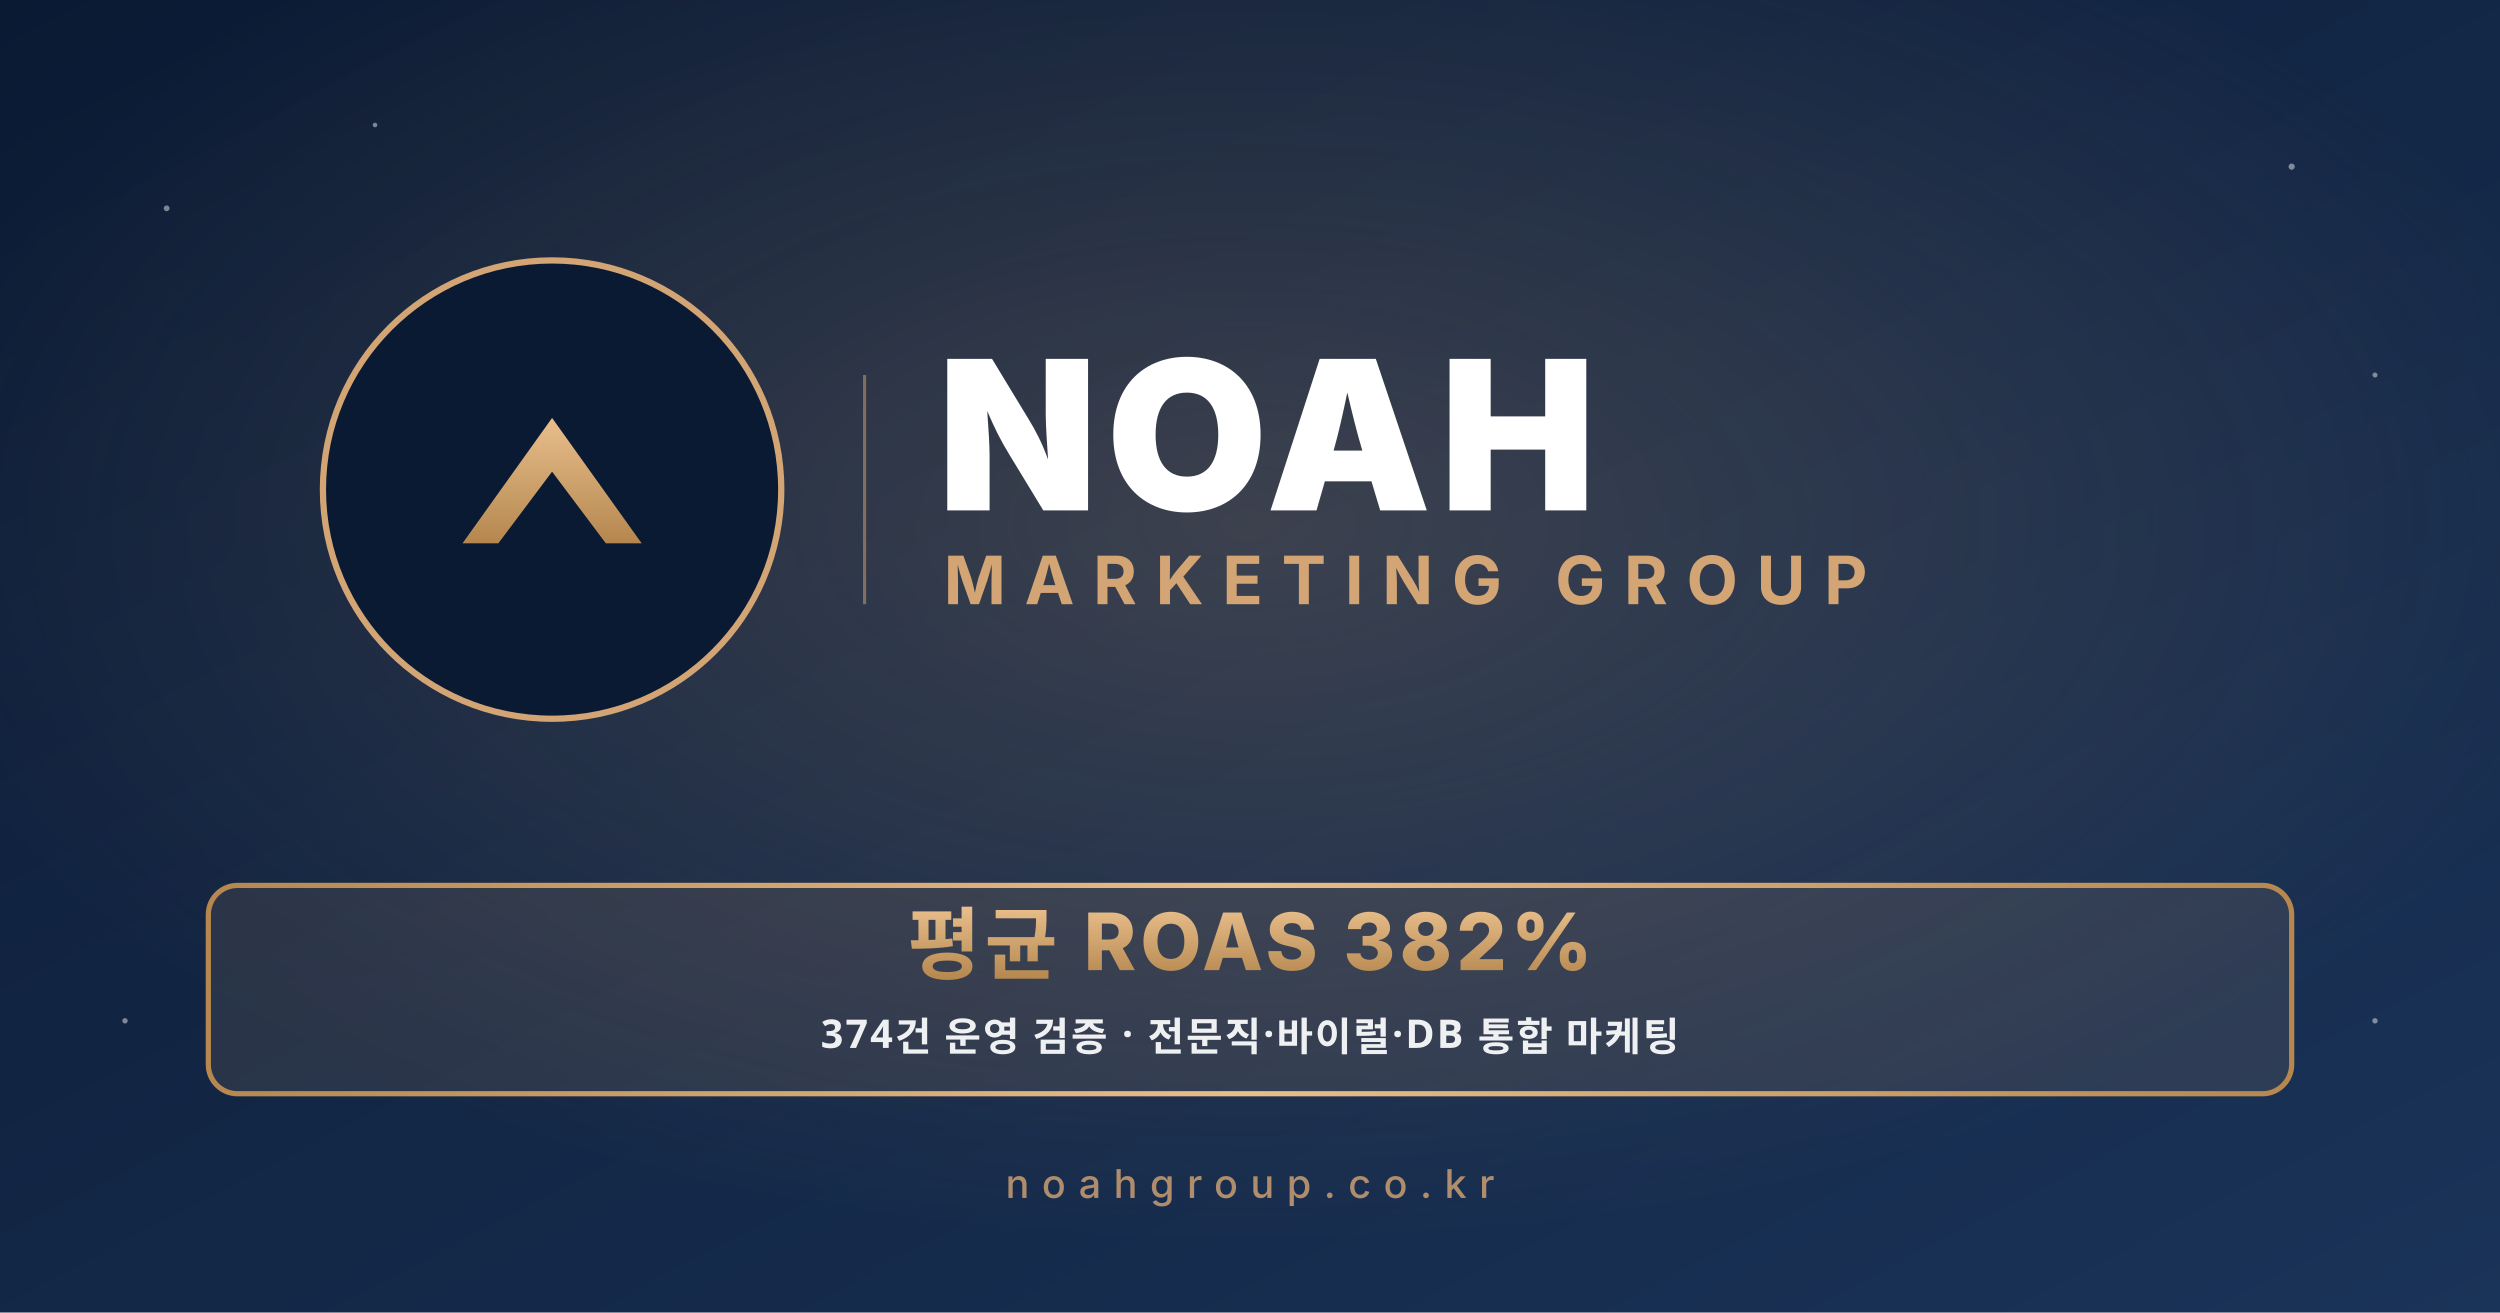
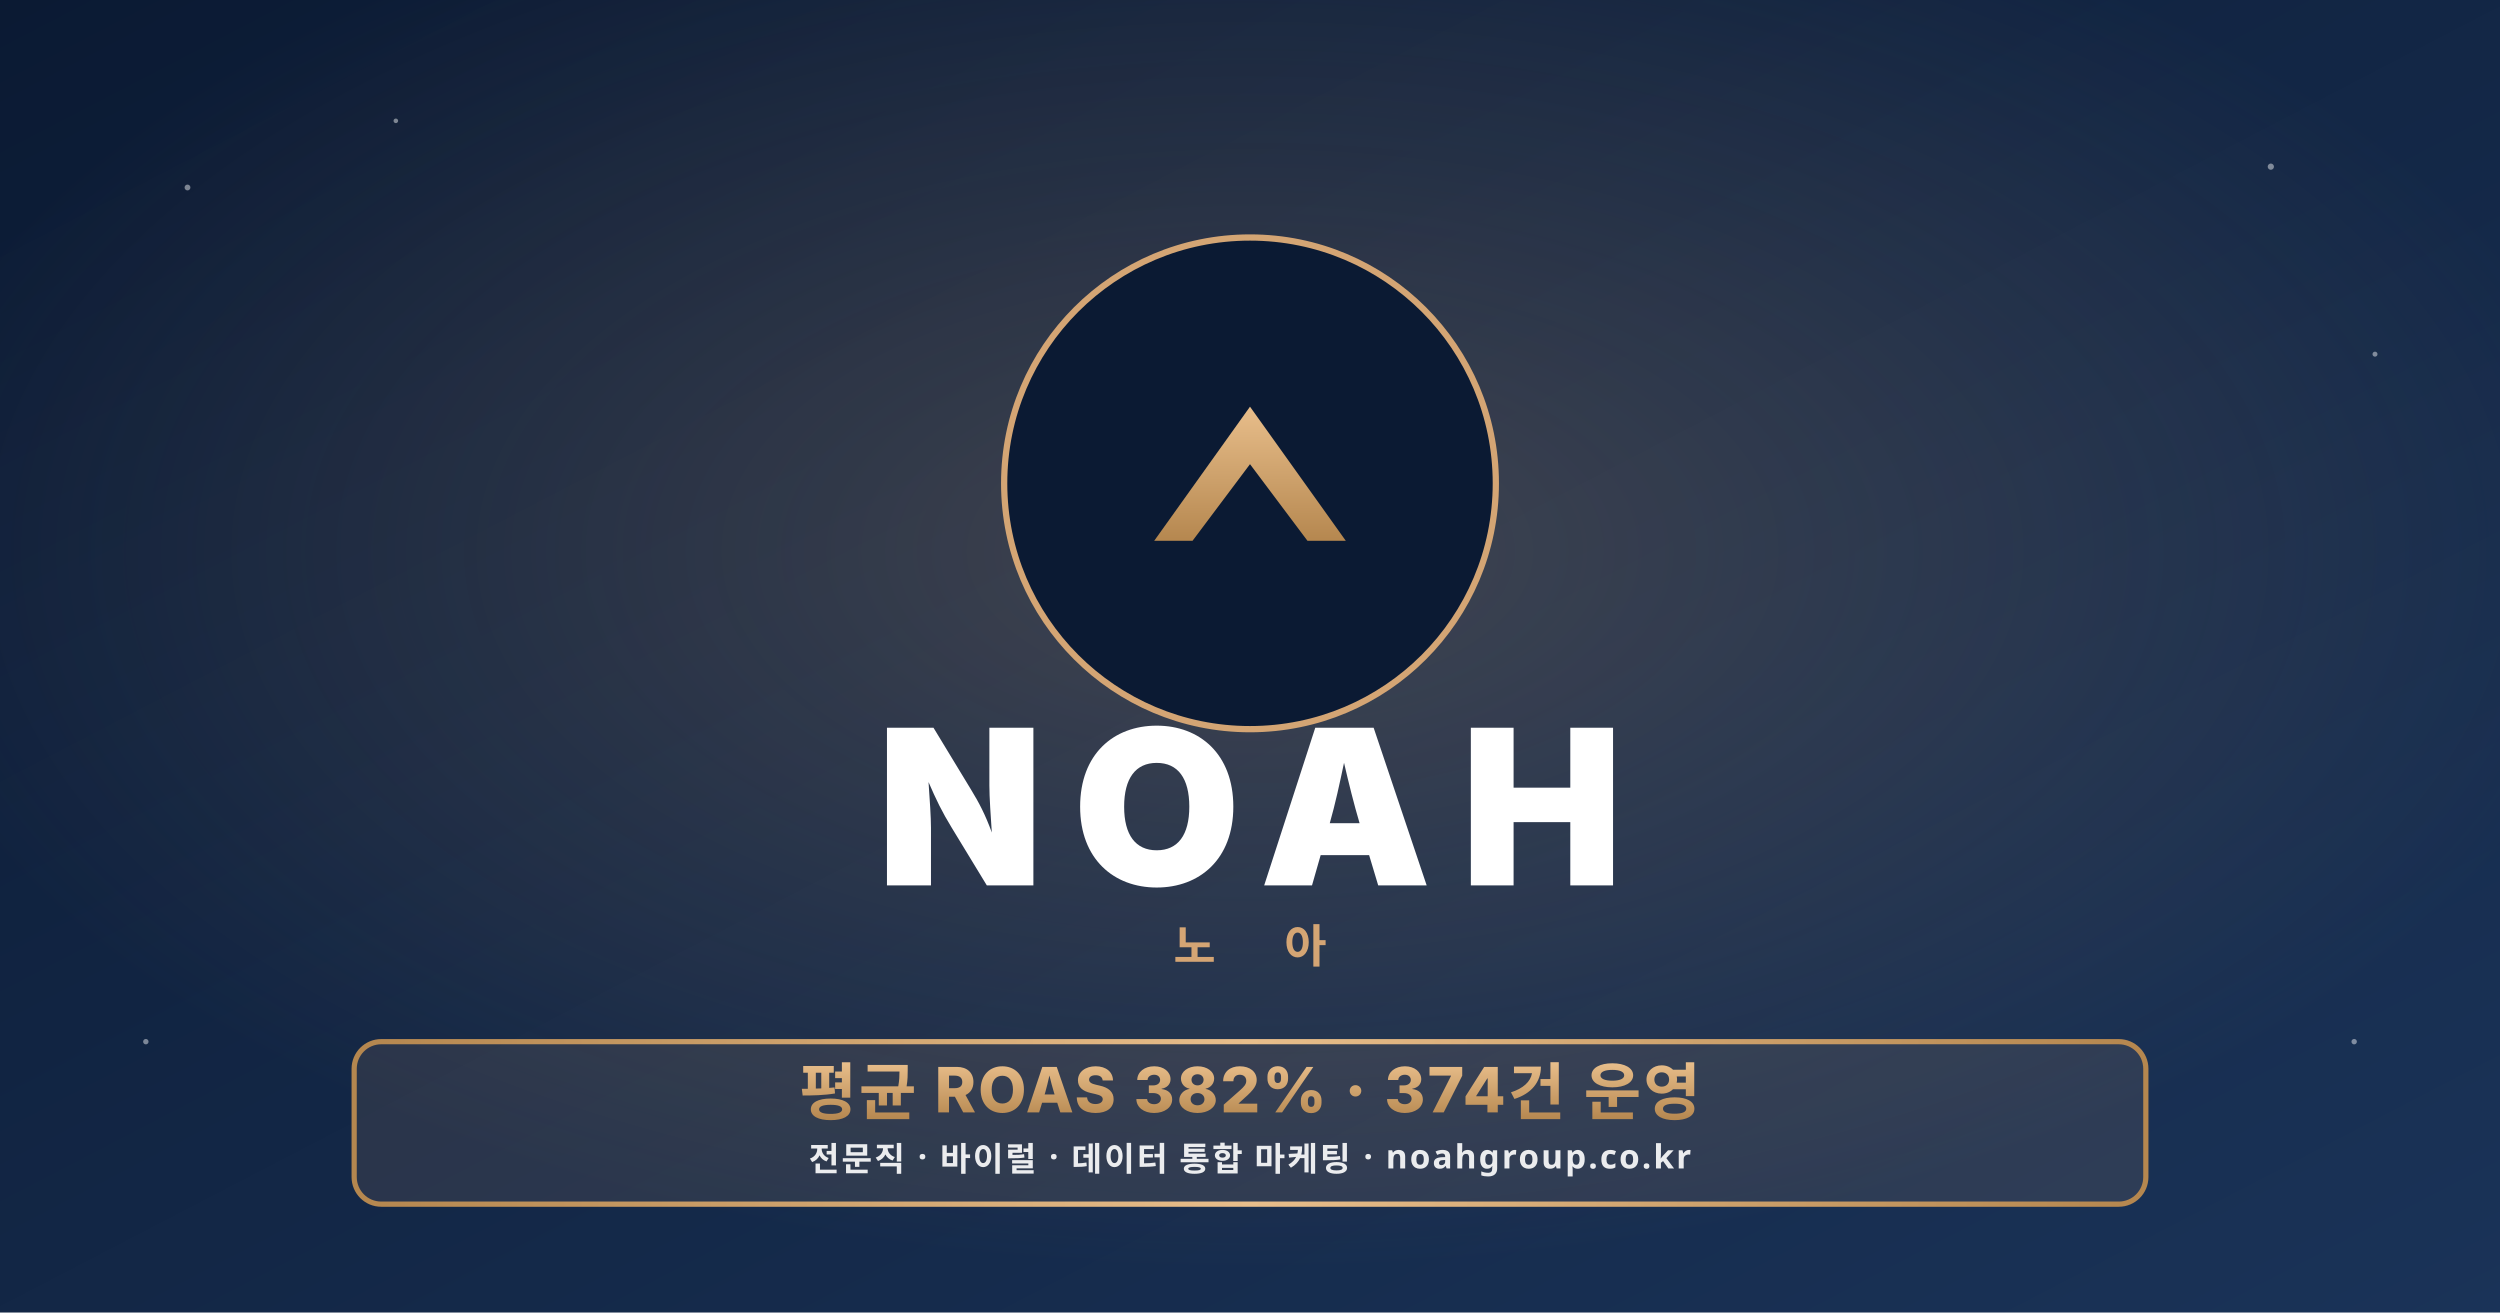
<svg xmlns="http://www.w3.org/2000/svg" viewBox="0 0 1200 630" width="1200" height="630">
  <defs>
    <linearGradient id="bg" x1="0" y1="0" x2="1" y2="1">
      <stop offset="0%" stop-color="#0B1A33" />
      <stop offset="100%" stop-color="#1a3358" />
    </linearGradient>
-     <radialGradient id="glow" cx="0.5" cy="0.4" r="0.55">
-       <stop offset="0%" stop-color="#D4A574" stop-opacity="0.22" />
+     <radialGradient id="glow" cx="0.5" cy="0.42" r="0.55">
+       <stop offset="0%" stop-color="#D4A574" stop-opacity="0.24" />
      <stop offset="100%" stop-color="#D4A574" stop-opacity="0" />
    </radialGradient>
    <linearGradient id="gold" x1="0" y1="0" x2="0" y2="1">
      <stop offset="0%" stop-color="#E8BE8B" />
      <stop offset="100%" stop-color="#B5874F" />
    </linearGradient>
    <linearGradient id="goldBand" x1="0" y1="0" x2="1" y2="0">
      <stop offset="0%" stop-color="#B5874F" />
      <stop offset="50%" stop-color="#E8BE8B" />
      <stop offset="100%" stop-color="#B5874F" />
    </linearGradient>
  </defs>
  <rect width="1200" height="630" fill="url(#bg)" />
  <rect width="1200" height="630" fill="url(#glow)" />
  <g fill="#ffffff" opacity="0.45">
-     <circle cx="80" cy="100" r="1.4" />
-     <circle cx="180" cy="60" r="1.1" />
-     <circle cx="1100" cy="80" r="1.5" />
-     <circle cx="1140" cy="180" r="1.2" />
-     <circle cx="60" cy="490" r="1.3" />
-     <circle cx="1140" cy="490" r="1.3" />
+     <circle cx="90" cy="90" r="1.4" />
+     <circle cx="190" cy="58" r="1.1" />
+     <circle cx="1090" cy="80" r="1.5" />
+     <circle cx="1140" cy="170" r="1.2" />
+     <circle cx="70" cy="500" r="1.3" />
+     <circle cx="1130" cy="500" r="1.3" />
  </g>
-   <g transform="translate(20, 0)">
-     <g transform="translate(245, 235)">
-       <circle r="110" fill="#0B1A33" stroke="#D4A574" stroke-width="3" />
-       <g transform="scale(4.3)">
-         <g transform="translate(-16, -16)">
-           <path d="M6 22 L16 8 L26 22 L22 22 L16 14 L10 22 Z" fill="url(#gold)" />
-         </g>
+   <g transform="translate(600, 232)">
+     <circle r="118" fill="#0B1A33" stroke="#D4A574" stroke-width="3" />
+     <g transform="scale(4.6)">
+       <g transform="translate(-16, -16)">
+         <path d="M6 22 L16 8 L26 22 L22 22 L16 14 L10 22 Z" fill="url(#gold)" />
      </g>
    </g>
-     <line x1="395" y1="180" x2="395" y2="290" stroke="#D4A574" stroke-width="1.5" opacity="0.5" />
-     <text x="430" y="245" font-family="Inter, 'Pretendard', sans-serif" font-size="100" font-weight="900" fill="#ffffff" letter-spacing="4">NOAH</text>
-     <text x="433" y="290" font-family="Inter, 'Pretendard', sans-serif" font-size="32" font-weight="700" fill="#D4A574" letter-spacing="9">MARKETING GROUP</text>
  </g>
-   <rect x="100" y="425" width="1000" height="100" rx="14" fill="rgba(212,165,116,0.12)" stroke="url(#goldBand)" stroke-width="2.5" />
-   <text x="600" y="467" text-anchor="middle" font-family="Inter, 'Pretendard', sans-serif" font-size="38" font-weight="800" fill="url(#gold)" letter-spacing="2">평균 ROAS 382%</text>
-   <text x="600" y="503" text-anchor="middle" font-family="'Pretendard', sans-serif" font-size="19" font-weight="600" fill="#ffffff" opacity="0.92" letter-spacing="1">374건 운영 검증 · 전문직·바이럴·DB 통합 마케팅</text>
-   <text x="600" y="575" text-anchor="middle" font-family="Inter, sans-serif" font-size="19" font-weight="500" fill="#D4A574" letter-spacing="6" opacity="0.8">noahgroup.co.kr</text>
+   <text x="600" y="425" text-anchor="middle" font-family="Inter, 'Pretendard', sans-serif" font-size="104" font-weight="900" fill="#ffffff" letter-spacing="14">NOAH</text>
+   <text x="600" y="462" text-anchor="middle" font-family="'Pretendard', sans-serif" font-size="22" font-weight="600" fill="#D4A574" letter-spacing="14">노 아</text>
+   <rect x="170" y="500" width="860" height="78" rx="13" fill="rgba(212,165,116,0.12)" stroke="url(#goldBand)" stroke-width="2.5" />
+   <text x="600" y="535" text-anchor="middle" font-family="Inter, 'Pretendard', sans-serif" font-size="30" font-weight="800" fill="url(#gold)" letter-spacing="1">평균 ROAS 382% · 374건 운영</text>
+   <text x="600" y="562" text-anchor="middle" font-family="'Pretendard', sans-serif" font-size="16" font-weight="600" fill="#ffffff" opacity="0.9" letter-spacing="1">전문직 · 바이럴 · 데이터 통합 마케팅 · noahgroup.co.kr</text>
</svg>
